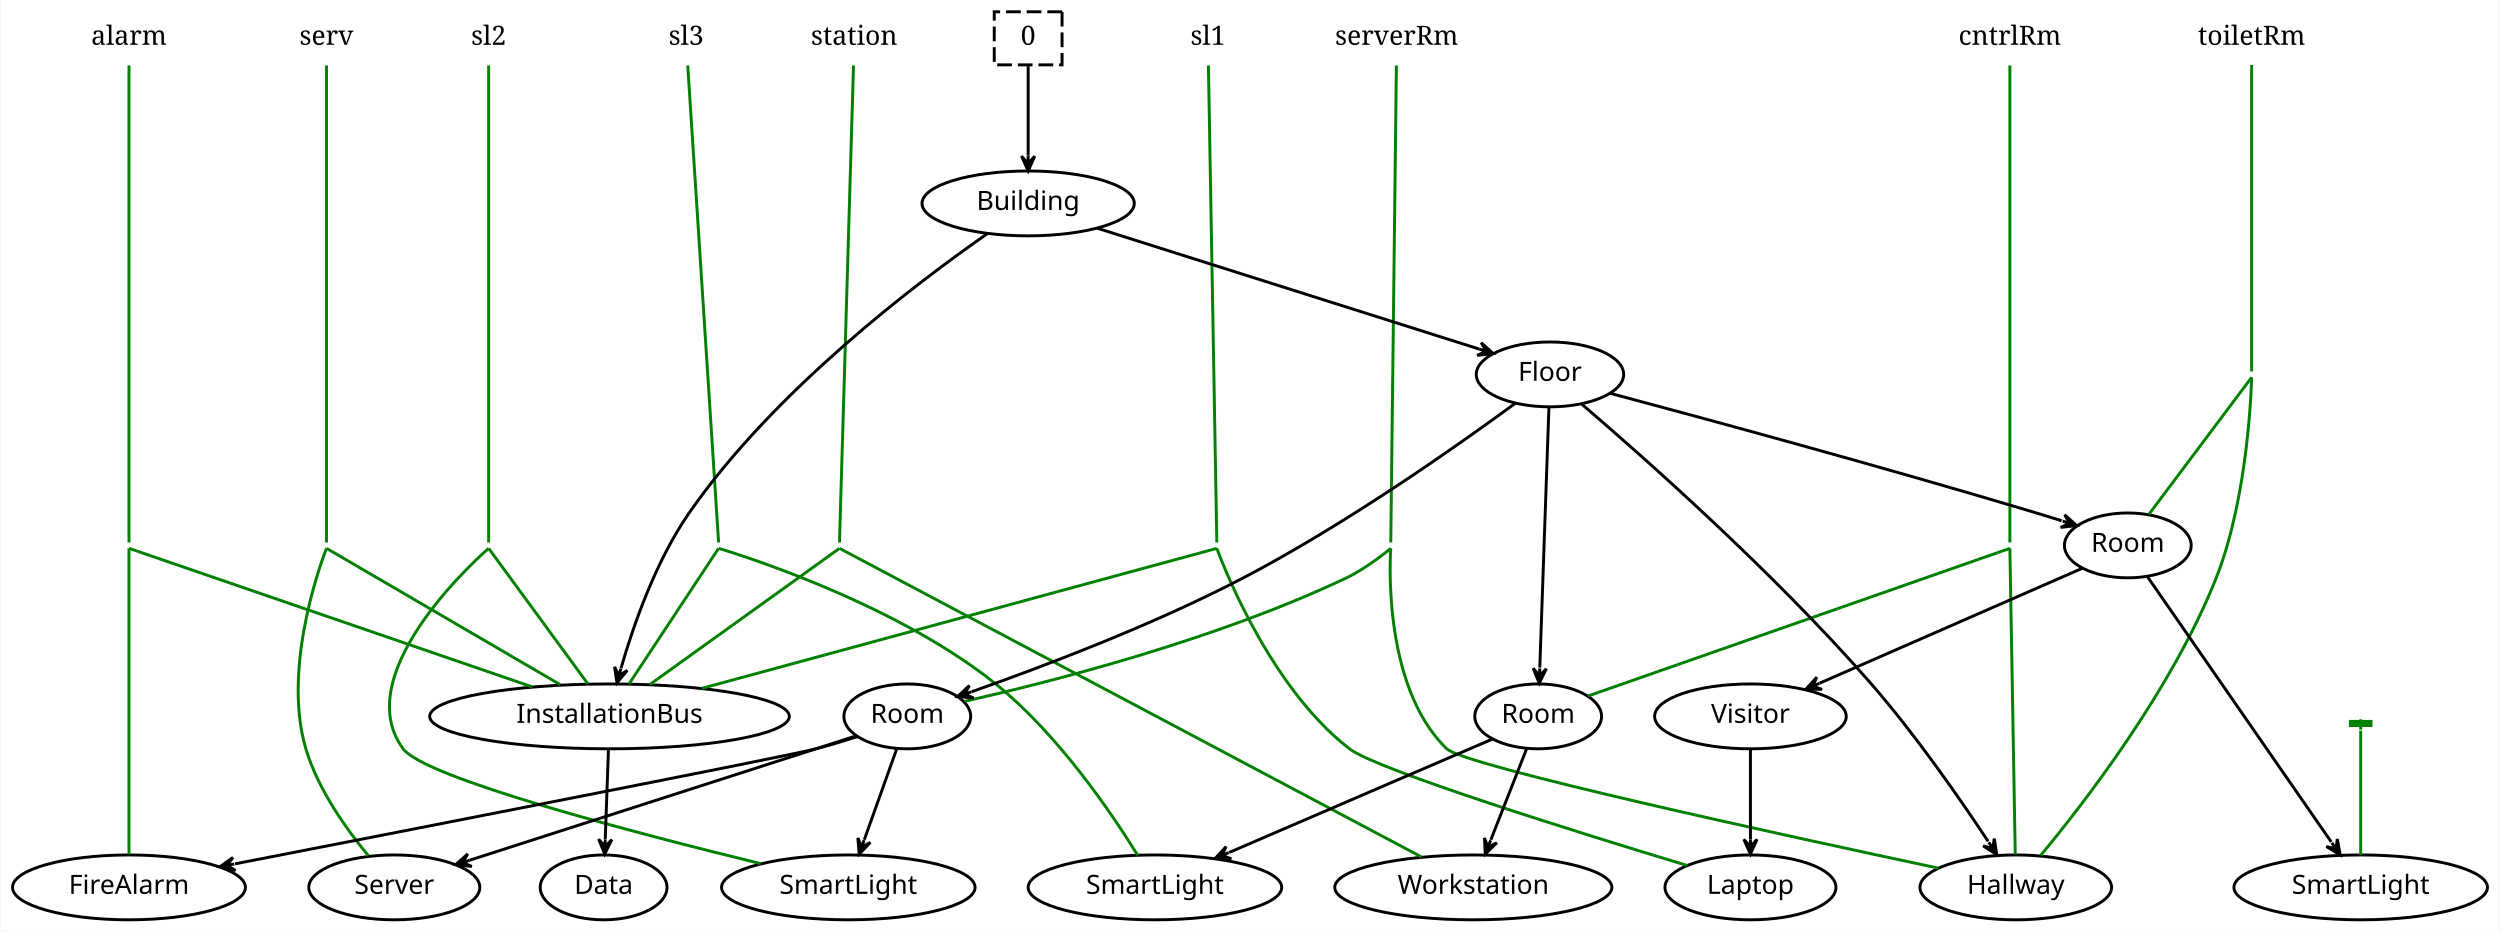
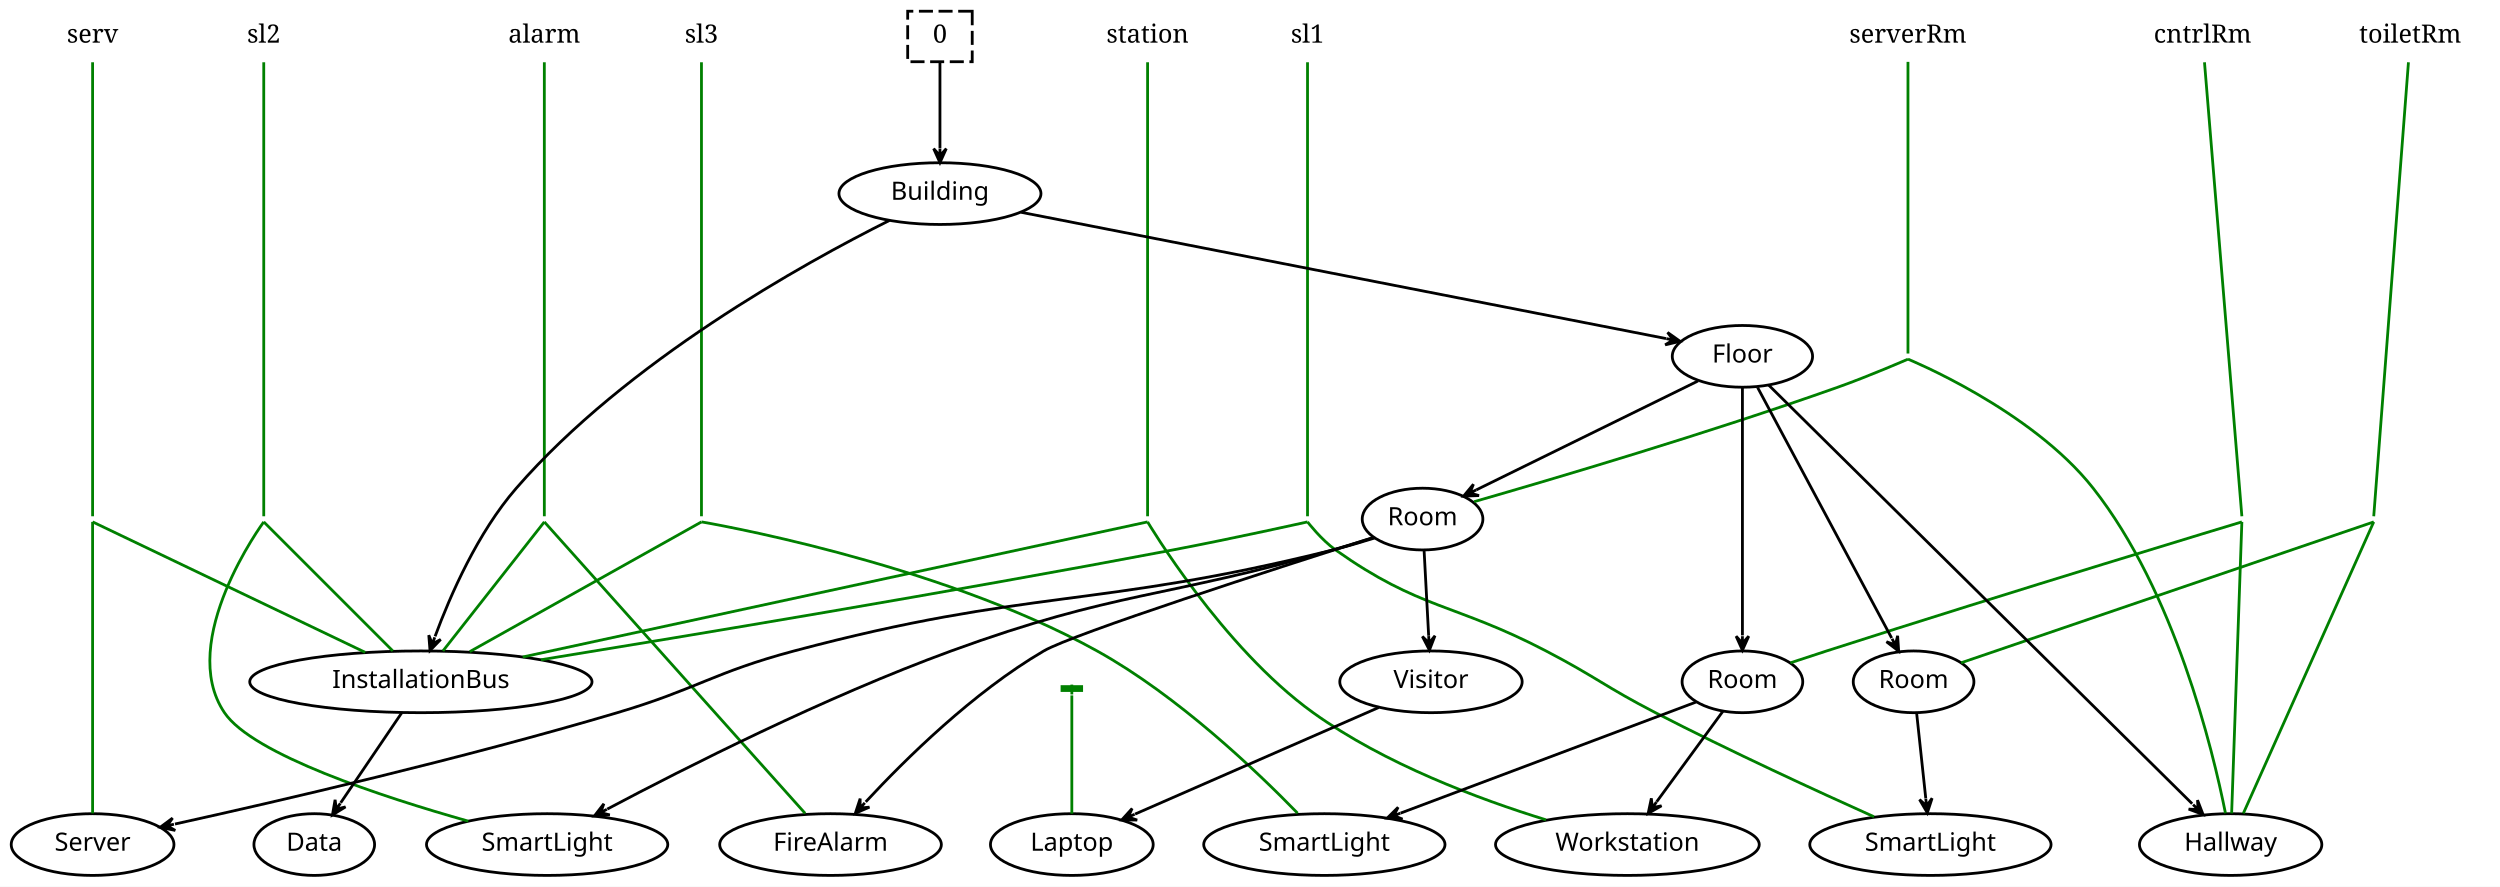
- <svg xmlns="http://www.w3.org/2000/svg" width="848pt" height="316pt" viewBox="0.00 0.00 847.50 316.00">
+ <svg xmlns="http://www.w3.org/2000/svg" width="891pt" height="316pt" viewBox="0.00 0.00 891.00 316.00">
  <g id="graph0" class="graph" transform="scale(1 1) rotate(0) translate(4 312)">
-     <polygon fill="white" stroke="none" points="-4,4 -4,-312 843.5,-312 843.5,4 -4,4" />
+     <polygon fill="white" stroke="none" points="-4,4 -4,-312 887,-312 887,4 -4,4" />
    <g id="node1" class="node">
-       <polygon fill="none" stroke="black" stroke-dasharray="5,2" points="356,-308 333,-308 333,-290 356,-290 356,-308" />
-       <text text-anchor="middle" x="344.5" y="-296.8" font-family="serif" font-size="9.00">0</text>
+       <polygon fill="none" stroke="black" stroke-dasharray="5,2" points="342.5,-308 319.5,-308 319.5,-290 342.5,-290 342.5,-308" />
+       <text text-anchor="middle" x="331" y="-296.8" font-family="serif" font-size="9.00">0</text>
    </g>
    <g id="v0_Building" class="node">
-       <ellipse fill="none" stroke="black" cx="344.5" cy="-243" rx="36" ry="11" />
-       <text text-anchor="middle" x="344.5" y="-240.8" font-family="sans-serif" font-size="9.00">Building</text>
+       <ellipse fill="none" stroke="black" cx="331" cy="-243" rx="36" ry="11" />
+       <text text-anchor="middle" x="331" y="-240.8" font-family="sans-serif" font-size="9.00">Building</text>
    </g>
    <g id="edge1" class="edge">
-       <path fill="none" stroke="black" d="M344.5,-289.562C344.5,-281.453 344.5,-269.014 344.5,-259.181" />
-       <polygon fill="black" stroke="black" points="344.5,-254.03 346.75,-259.03 344.5,-256.53 344.5,-259.03 344.5,-259.03 344.5,-259.03 344.5,-256.53 342.25,-259.03 344.5,-254.03 344.5,-254.03" />
+       <path fill="none" stroke="black" d="M331,-289.562C331,-281.453 331,-269.014 331,-259.181" />
+       <polygon fill="black" stroke="black" points="331,-254.03 333.25,-259.03 331,-256.53 331,-259.03 331,-259.03 331,-259.03 331,-256.53 328.75,-259.03 331,-254.03 331,-254.03" />
    </g>
    <g id="node2" class="node">
-       <text text-anchor="middle" x="39.5" y="-296.8" font-family="serif" font-size="9.00">alarm</text>
+       <text text-anchor="middle" x="190" y="-296.8" font-family="serif" font-size="9.00">alarm</text>
    </g>
    <g id="node12" class="node" />
    <g id="edge18" class="edge">
-       <path fill="none" stroke="green" d="M39.5,-289.801C39.5,-255.842 39.5,-128 39.5,-128" />
+       <path fill="none" stroke="green" d="M190,-289.801C190,-255.842 190,-128 190,-128" />
    </g>
    <g id="node3" class="node">
-       <text text-anchor="middle" x="677.5" y="-296.8" font-family="serif" font-size="9.00">cntrlRm</text>
+       <text text-anchor="middle" x="781" y="-296.8" font-family="serif" font-size="9.00">cntrlRm</text>
    </g>
    <g id="node13" class="node" />
    <g id="edge21" class="edge">
-       <path fill="none" stroke="green" d="M677.5,-289.801C677.5,-255.842 677.5,-128 677.5,-128" />
+       <path fill="none" stroke="green" d="M781.675,-289.801C784.472,-255.842 795,-128 795,-128" />
    </g>
    <g id="node4" class="node">
-       <text text-anchor="middle" x="106.5" y="-296.8" font-family="serif" font-size="9.00">serv</text>
+       <text text-anchor="middle" x="29" y="-296.8" font-family="serif" font-size="9.00">serv</text>
    </g>
    <g id="node14" class="node" />
    <g id="edge24" class="edge">
-       <path fill="none" stroke="green" d="M106.5,-289.801C106.5,-255.842 106.5,-128 106.5,-128" />
+       <path fill="none" stroke="green" d="M29,-289.801C29,-255.842 29,-128 29,-128" />
    </g>
    <g id="node5" class="node">
-       <text text-anchor="middle" x="469.5" y="-296.8" font-family="serif" font-size="9.00">serverRm</text>
+       <text text-anchor="middle" x="676" y="-296.8" font-family="serif" font-size="9.00">serverRm</text>
    </g>
    <g id="node15" class="node" />
    <g id="edge27" class="edge">
-       <path fill="none" stroke="green" d="M469.404,-289.801C469.004,-255.842 467.5,-128 467.5,-128" />
+       <path fill="none" stroke="green" d="M676,-289.945C676,-264.265 676,-186 676,-186" />
    </g>
    <g id="node6" class="node">
-       <text text-anchor="middle" x="405.5" y="-296.8" font-family="serif" font-size="9.00">sl1</text>
+       <text text-anchor="middle" x="462" y="-296.8" font-family="serif" font-size="9.00">sl1</text>
    </g>
    <g id="node16" class="node" />
    <g id="edge30" class="edge">
-       <path fill="none" stroke="green" d="M405.645,-289.801C406.244,-255.842 408.5,-128 408.5,-128" />
+       <path fill="none" stroke="green" d="M462,-289.801C462,-255.842 462,-128 462,-128" />
    </g>
    <g id="node7" class="node">
-       <text text-anchor="middle" x="161.5" y="-296.8" font-family="serif" font-size="9.00">sl2</text>
+       <text text-anchor="middle" x="90" y="-296.8" font-family="serif" font-size="9.00">sl2</text>
    </g>
    <g id="node17" class="node" />
    <g id="edge33" class="edge">
-       <path fill="none" stroke="green" d="M161.5,-289.801C161.5,-255.842 161.5,-128 161.5,-128" />
+       <path fill="none" stroke="green" d="M90,-289.801C90,-255.842 90,-128 90,-128" />
    </g>
    <g id="node8" class="node">
-       <text text-anchor="middle" x="228.5" y="-296.8" font-family="serif" font-size="9.00">sl3</text>
+       <text text-anchor="middle" x="246" y="-296.8" font-family="serif" font-size="9.00">sl3</text>
    </g>
    <g id="node18" class="node" />
    <g id="edge36" class="edge">
-       <path fill="none" stroke="green" d="M229.031,-289.801C231.228,-255.842 239.5,-128 239.5,-128" />
+       <path fill="none" stroke="green" d="M246,-289.801C246,-255.842 246,-128 246,-128" />
    </g>
    <g id="node9" class="node">
-       <text text-anchor="middle" x="285.5" y="-296.8" font-family="serif" font-size="9.00">station</text>
+       <text text-anchor="middle" x="405" y="-296.8" font-family="serif" font-size="9.00">station</text>
    </g>
    <g id="node19" class="node" />
    <g id="edge39" class="edge">
-       <path fill="none" stroke="green" d="M285.259,-289.801C284.26,-255.842 280.5,-128 280.5,-128" />
+       <path fill="none" stroke="green" d="M405,-289.801C405,-255.842 405,-128 405,-128" />
    </g>
    <g id="node10" class="node">
-       <text text-anchor="middle" x="759.5" y="-296.8" font-family="serif" font-size="9.00">toiletRm</text>
+       <text text-anchor="middle" x="855" y="-296.8" font-family="serif" font-size="9.00">toiletRm</text>
    </g>
    <g id="node20" class="node" />
    <g id="edge42" class="edge">
-       <path fill="none" stroke="green" d="M759.5,-289.945C759.5,-264.265 759.5,-186 759.5,-186" />
+       <path fill="none" stroke="green" d="M854.373,-289.801C851.776,-255.842 842,-128 842,-128" />
    </g>
    <g id="node11" class="node" />
-     <g id="v7_SmartLight" class="node">
-       <ellipse fill="none" stroke="black" cx="796.5" cy="-11" rx="43" ry="11" />
-       <text text-anchor="middle" x="796.5" y="-8.8" font-family="sans-serif" font-size="9.00">SmartLight</text>
+     <g id="v7_Laptop" class="node">
+       <ellipse fill="none" stroke="black" cx="378" cy="-11" rx="29" ry="11" />
+       <text text-anchor="middle" x="378" y="-8.8" font-family="sans-serif" font-size="9.00">Laptop</text>
    </g>
    <g id="edge17" class="edge">
-       <path fill="none" stroke="green" d="M796.5,-64.167C796.5,-55.586 796.5,-34.596 796.5,-22.012" />
-       <polygon fill="green" stroke="green" points="800,-67.3 793,-67.3 793,-65.9 800,-65.9 800,-67.3" />
-       <polyline fill="none" stroke="green" points="796.5,-68 796.5,-64.5 " />
+       <path fill="none" stroke="green" d="M378,-64.167C378,-55.586 378,-34.596 378,-22.012" />
+       <polygon fill="green" stroke="green" points="381.5,-67.3 374.5,-67.3 374.5,-65.9 381.5,-65.9 381.5,-67.3" />
+       <polyline fill="none" stroke="green" points="378,-68 378,-64.5 " />
    </g>
    <g id="v1_InstallationBus" class="node">
-       <ellipse fill="none" stroke="black" cx="202.5" cy="-69" rx="61" ry="11" />
-       <text text-anchor="middle" x="202.5" y="-66.8" font-family="sans-serif" font-size="9.00">InstallationBus</text>
+       <ellipse fill="none" stroke="black" cx="146" cy="-69" rx="61" ry="11" />
+       <text text-anchor="middle" x="146" y="-66.8" font-family="sans-serif" font-size="9.00">InstallationBus</text>
    </g>
    <g id="edge19" class="edge">
-       <path fill="none" stroke="green" d="M39.5,-126C39.5,-126 130.235,-94.827 176.311,-78.997" />
-     </g>
-     <g id="v12_FireAlarm" class="node">
-       <ellipse fill="none" stroke="black" cx="39.5" cy="-11" rx="39.5" ry="11" />
-       <text text-anchor="middle" x="39.5" y="-8.8" font-family="sans-serif" font-size="9.00">FireAlarm</text>
+       <path fill="none" stroke="green" d="M190,-126C190,-126 166.522,-96.119 153.866,-80.012" />
+     </g>
+     <g id="v10_FireAlarm" class="node">
+       <ellipse fill="none" stroke="black" cx="292" cy="-11" rx="39.5" ry="11" />
+       <text text-anchor="middle" x="292" y="-8.8" font-family="sans-serif" font-size="9.00">FireAlarm</text>
    </g>
    <g id="edge20" class="edge">
-       <path fill="none" stroke="green" d="M39.5,-126C39.5,-126 39.5,-50.017 39.5,-22.117" />
-     </g>
-     <g id="v8_Hallway" class="node">
-       <ellipse fill="none" stroke="black" cx="679.5" cy="-11" rx="32.5" ry="11" />
-       <text text-anchor="middle" x="679.5" y="-8.8" font-family="sans-serif" font-size="9.00">Hallway</text>
+       <path fill="none" stroke="green" d="M190,-126C190,-126 257.985,-50.017 282.948,-22.117" />
+     </g>
+     <g id="v4_Hallway" class="node">
+       <ellipse fill="none" stroke="black" cx="791" cy="-11" rx="32.5" ry="11" />
+       <text text-anchor="middle" x="791" y="-8.8" font-family="sans-serif" font-size="9.00">Hallway</text>
    </g>
    <g id="edge22" class="edge">
-       <path fill="none" stroke="green" d="M677.5,-126C677.5,-126 678.833,-50.017 679.323,-22.117" />
+       <path fill="none" stroke="green" d="M795,-126C795,-126 792.334,-50.017 791.355,-22.117" />
    </g>
    <g id="v13_Room" class="node">
-       <ellipse fill="none" stroke="black" cx="517.5" cy="-69" rx="21.5" ry="11" />
-       <text text-anchor="middle" x="517.5" y="-66.8" font-family="sans-serif" font-size="9.00">Room</text>
+       <ellipse fill="none" stroke="black" cx="617" cy="-69" rx="21.5" ry="11" />
+       <text text-anchor="middle" x="617" y="-66.8" font-family="sans-serif" font-size="9.00">Room</text>
    </g>
    <g id="edge23" class="edge">
-       <path fill="none" stroke="green" d="M677.5,-126C677.5,-126 575.4,-90.265 534.32,-75.887" />
+       <path fill="none" stroke="green" d="M795,-126C795,-126 712.566,-101.114 647,-80 642.819,-78.654 638.322,-77.172 634.114,-75.772" />
    </g>
    <g id="edge25" class="edge">
-       <path fill="none" stroke="green" d="M106.5,-126C106.5,-126 158.273,-95.799 185.778,-79.754" />
-     </g>
-     <g id="v11_Server" class="node">
-       <ellipse fill="none" stroke="black" cx="129.5" cy="-11" rx="29" ry="11" />
-       <text text-anchor="middle" x="129.5" y="-8.8" font-family="sans-serif" font-size="9.00">Server</text>
+       <path fill="none" stroke="green" d="M29,-126C29,-126 92.772,-95.477 126.153,-79.5" />
+     </g>
+     <g id="v9_Server" class="node">
+       <ellipse fill="none" stroke="black" cx="29" cy="-11" rx="29" ry="11" />
+       <text text-anchor="middle" x="29" y="-8.8" font-family="sans-serif" font-size="9.00">Server</text>
    </g>
    <g id="edge26" class="edge">
-       <path fill="none" stroke="green" d="M106.5,-126C106.5,-126 90.843,-87.122 99.5,-58 103.63,-44.108 113.431,-30.496 120.714,-21.729" />
+       <path fill="none" stroke="green" d="M29,-126C29,-126 29,-50.017 29,-22.117" />
    </g>
    <g id="edge28" class="edge">
-       <path fill="none" stroke="green" d="M467.5,-126C467.5,-126 463.888,-79.758 486.5,-58 492.566,-52.163 601.924,-28.414 653.273,-17.515" />
-     </g>
-     <g id="v9_Room" class="node">
-       <ellipse fill="none" stroke="black" cx="303.5" cy="-69" rx="21.5" ry="11" />
-       <text text-anchor="middle" x="303.5" y="-66.8" font-family="sans-serif" font-size="9.00">Room</text>
+       <path fill="none" stroke="green" d="M676,-184C676,-184 719.895,-166.103 742,-138 771.021,-101.104 784.604,-44.954 789.158,-22.154" />
+     </g>
+     <g id="v5_Room" class="node">
+       <ellipse fill="none" stroke="black" cx="503" cy="-127" rx="21.5" ry="11" />
+       <text text-anchor="middle" x="503" y="-124.8" font-family="sans-serif" font-size="9.00">Room</text>
    </g>
    <g id="edge29" class="edge">
-       <path fill="none" stroke="green" d="M467.5,-126C467.5,-126 459.736,-119.44 452.5,-116 408.244,-94.963 352.084,-80.679 322.977,-74.115" />
+       <path fill="none" stroke="green" d="M676,-184C676,-184 662.278,-178.001 651,-174 604.848,-157.626 549.514,-141.284 521.381,-133.204" />
    </g>
    <g id="edge31" class="edge">
-       <path fill="none" stroke="green" d="M408.5,-126C408.5,-126 291.415,-94.171 233.787,-78.505" />
-     </g>
-     <g id="v6_Laptop" class="node">
-       <ellipse fill="none" stroke="black" cx="589.5" cy="-11" rx="29" ry="11" />
-       <text text-anchor="middle" x="589.5" y="-8.8" font-family="sans-serif" font-size="9.00">Laptop</text>
+       <path fill="none" stroke="green" d="M462,-126C462,-126 435.409,-120.066 414,-116 334.692,-100.937 241.758,-85.473 188.787,-76.864" />
+     </g>
+     <g id="v12_SmartLight" class="node">
+       <ellipse fill="none" stroke="black" cx="684" cy="-11" rx="43" ry="11" />
+       <text text-anchor="middle" x="684" y="-8.8" font-family="sans-serif" font-size="9.00">SmartLight</text>
    </g>
    <g id="edge32" class="edge">
-       <path fill="none" stroke="green" d="M408.5,-126C408.5,-126 424.785,-80.11 453.5,-58 462.807,-50.834 532.144,-29.281 568.062,-18.413" />
+       <path fill="none" stroke="green" d="M462,-126C462,-126 466.872,-119.634 472,-116 502.169,-94.623 514.213,-97.093 547,-80 564.647,-70.8 568.313,-67.123 586,-58 612.559,-44.3 643.931,-29.873 663.892,-20.907" />
    </g>
    <g id="edge34" class="edge">
-       <path fill="none" stroke="green" d="M161.5,-126C161.5,-126 183.377,-96.119 195.17,-80.012" />
-     </g>
-     <g id="v10_SmartLight" class="node">
-       <ellipse fill="none" stroke="black" cx="283.5" cy="-11" rx="43" ry="11" />
-       <text text-anchor="middle" x="283.5" y="-8.8" font-family="sans-serif" font-size="9.00">SmartLight</text>
+       <path fill="none" stroke="green" d="M90,-126C90,-126 119.881,-96.119 135.988,-80.012" />
+     </g>
+     <g id="v8_SmartLight" class="node">
+       <ellipse fill="none" stroke="black" cx="191" cy="-11" rx="43" ry="11" />
+       <text text-anchor="middle" x="191" y="-8.8" font-family="sans-serif" font-size="9.00">SmartLight</text>
    </g>
    <g id="edge35" class="edge">
-       <path fill="none" stroke="green" d="M161.5,-126C161.5,-126 112.943,-84.402 132.5,-58 139.861,-48.063 211.909,-29.27 253.766,-19.05" />
+       <path fill="none" stroke="green" d="M90,-126C90,-126 58.701,-83.551 76,-58 86.096,-43.087 132.213,-27.997 162.891,-19.345" />
    </g>
    <g id="edge37" class="edge">
-       <path fill="none" stroke="green" d="M239.5,-126C239.5,-126 219.757,-96.119 209.115,-80.012" />
+       <path fill="none" stroke="green" d="M246,-126C246,-126 192.069,-95.799 163.419,-79.754" />
    </g>
    <g id="v14_SmartLight" class="node">
-       <ellipse fill="none" stroke="black" cx="387.5" cy="-11" rx="43" ry="11" />
-       <text text-anchor="middle" x="387.5" y="-8.8" font-family="sans-serif" font-size="9.00">SmartLight</text>
+       <ellipse fill="none" stroke="black" cx="468" cy="-11" rx="43" ry="11" />
+       <text text-anchor="middle" x="468" y="-8.8" font-family="sans-serif" font-size="9.00">SmartLight</text>
    </g>
    <g id="edge38" class="edge">
-       <path fill="none" stroke="green" d="M239.5,-126C239.5,-126 297.257,-109.151 333.5,-80 354.644,-62.993 372.751,-36.284 381.639,-21.924" />
+       <path fill="none" stroke="green" d="M246,-126C246,-126 329.37,-111.999 387,-80 415.894,-63.956 444.201,-36.856 458.462,-22.179" />
    </g>
    <g id="edge40" class="edge">
-       <path fill="none" stroke="green" d="M280.5,-126C280.5,-126 238.434,-95.799 216.087,-79.754" />
+       <path fill="none" stroke="green" d="M405,-126C405,-126 253.566,-93.257 182.286,-77.846" />
    </g>
    <g id="v15_Workstation" class="node">
-       <ellipse fill="none" stroke="black" cx="495.5" cy="-11" rx="47" ry="11" />
-       <text text-anchor="middle" x="495.5" y="-8.8" font-family="sans-serif" font-size="9.00">Workstation</text>
+       <ellipse fill="none" stroke="black" cx="576" cy="-11" rx="47" ry="11" />
+       <text text-anchor="middle" x="576" y="-8.8" font-family="sans-serif" font-size="9.00">Workstation</text>
    </g>
    <g id="edge41" class="edge">
-       <path fill="none" stroke="green" d="M280.5,-126C280.5,-126 426.557,-48.556 477.906,-21.329" />
-     </g>
-     <g id="v4_Room" class="node">
-       <ellipse fill="none" stroke="black" cx="717.5" cy="-127" rx="21.5" ry="11" />
-       <text text-anchor="middle" x="717.5" y="-124.8" font-family="sans-serif" font-size="9.00">Room</text>
+       <path fill="none" stroke="green" d="M405,-126C405,-126 431.503,-81.344 464,-58 489.438,-39.727 523.206,-27.142 546.989,-19.814" />
    </g>
    <g id="edge43" class="edge">
-       <path fill="none" stroke="green" d="M759.5,-184C759.5,-184 736.608,-153.477 724.625,-137.5" />
+       <path fill="none" stroke="green" d="M842,-126C842,-126 808.008,-50.017 795.526,-22.117" />
+     </g>
+     <g id="v11_Room" class="node">
+       <ellipse fill="none" stroke="black" cx="678" cy="-69" rx="21.5" ry="11" />
+       <text text-anchor="middle" x="678" y="-66.8" font-family="sans-serif" font-size="9.00">Room</text>
    </g>
    <g id="edge44" class="edge">
-       <path fill="none" stroke="green" d="M759.5,-184C759.5,-184 758.794,-144.535 747.5,-116 732.495,-78.089 702.582,-39.47 687.952,-21.852" />
+       <path fill="none" stroke="green" d="M842,-126C842,-126 736.835,-90.09 694.933,-75.782" />
    </g>
    <g id="edge2" class="edge">
-       <path fill="none" stroke="black" d="M330.577,-232.684C306.851,-216.174 258.357,-179.573 229.5,-138 218.147,-121.644 210.574,-99.823 206.409,-85.362" />
-       <polygon fill="black" stroke="black" points="205.028,-80.391 208.534,-84.606 205.697,-82.8 206.366,-85.209 206.366,-85.209 206.366,-85.209 205.697,-82.8 204.198,-85.811 205.028,-80.391 205.028,-80.391" />
+       <path fill="none" stroke="black" d="M313.009,-233.444C282.294,-218.08 219.264,-183.161 180,-138 166.271,-122.209 156.507,-99.898 151.063,-85.199" />
+       <polygon fill="black" stroke="black" points="149.253,-80.153 153.059,-84.1 150.097,-82.507 150.941,-84.86 150.941,-84.86 150.941,-84.86 150.097,-82.507 148.823,-85.62 149.253,-80.153 149.253,-80.153" />
    </g>
    <g id="v3_Floor" class="node">
-       <ellipse fill="none" stroke="black" cx="521.5" cy="-185" rx="25" ry="11" />
-       <text text-anchor="middle" x="521.5" y="-182.8" font-family="sans-serif" font-size="9.00">Floor</text>
+       <ellipse fill="none" stroke="black" cx="617" cy="-185" rx="25" ry="11" />
+       <text text-anchor="middle" x="617" y="-182.8" font-family="sans-serif" font-size="9.00">Floor</text>
    </g>
    <g id="edge3" class="edge">
-       <path fill="none" stroke="black" d="M368.004,-234.564C401.705,-223.901 463.43,-204.372 497.438,-193.613" />
-       <polygon fill="black" stroke="black" points="502.247,-192.091 498.159,-195.745 499.864,-192.845 497.48,-193.6 497.48,-193.6 497.48,-193.6 499.864,-192.845 496.802,-191.454 502.247,-192.091 502.247,-192.091" />
+       <path fill="none" stroke="black" d="M359.997,-236.322C415.439,-225.466 535.759,-201.907 589.78,-191.33" />
+       <polygon fill="black" stroke="black" points="594.797,-190.347 590.323,-193.516 592.344,-190.828 589.89,-191.308 589.89,-191.308 589.89,-191.308 592.344,-190.828 589.458,-189.1 594.797,-190.347 594.797,-190.347" />
    </g>
    <g id="v2_Data" class="node">
-       <ellipse fill="none" stroke="black" cx="200.5" cy="-11" rx="21.5" ry="11" />
-       <text text-anchor="middle" x="200.5" y="-8.8" font-family="sans-serif" font-size="9.00">Data</text>
+       <ellipse fill="none" stroke="black" cx="108" cy="-11" rx="21.5" ry="11" />
+       <text text-anchor="middle" x="108" y="-8.8" font-family="sans-serif" font-size="9.00">Data</text>
    </g>
    <g id="edge4" class="edge">
-       <path fill="none" stroke="black" d="M202.142,-57.988C201.839,-49.494 201.399,-37.17 201.051,-27.417" />
-       <polygon fill="black" stroke="black" points="200.868,-22.304 203.295,-27.22 200.957,-24.802 201.047,-27.301 201.047,-27.301 201.047,-27.301 200.957,-24.802 198.798,-27.381 200.868,-22.304 200.868,-22.304" />
+       <path fill="none" stroke="black" d="M139.206,-57.988C133.134,-49.04 124.178,-35.841 117.415,-25.875" />
+       <polygon fill="black" stroke="black" points="114.481,-21.551 119.151,-24.425 115.885,-23.62 117.289,-25.689 117.289,-25.689 117.289,-25.689 115.885,-23.62 115.427,-26.952 114.481,-21.551 114.481,-21.551" />
    </g>
    <g id="edge5" class="edge">
-       <path fill="none" stroke="black" d="M541.897,-178.596C573.138,-170.256 634.667,-153.579 686.5,-138 689.276,-137.166 692.182,-136.265 695.056,-135.357" />
-       <polygon fill="black" stroke="black" points="700.159,-133.729 696.079,-137.393 697.777,-134.489 695.395,-135.249 695.395,-135.249 695.395,-135.249 697.777,-134.489 694.712,-133.106 700.159,-133.729 700.159,-133.729" />
+       <path fill="none" stroke="black" d="M626.355,-174.753C655.251,-146.188 743.19,-59.261 777.286,-25.556" />
+       <polygon fill="black" stroke="black" points="781.17,-21.717 779.196,-26.832 779.392,-23.474 777.614,-25.232 777.614,-25.232 777.614,-25.232 779.392,-23.474 776.032,-23.632 781.17,-21.717 781.17,-21.717" />
    </g>
    <g id="edge6" class="edge">
-       <path fill="none" stroke="black" d="M532.346,-174.85C552.694,-157.433 597.514,-117.866 630.5,-80 645.614,-62.651 660.751,-40.79 670.117,-26.611" />
-       <polygon fill="black" stroke="black" points="673.064,-22.114 672.205,-27.529 671.693,-24.205 670.323,-26.296 670.323,-26.296 670.323,-26.296 671.693,-24.205 668.441,-25.063 673.064,-22.114 673.064,-22.114" />
+       <path fill="none" stroke="black" d="M601.149,-176.213C580.472,-166.057 544.328,-148.302 522.145,-137.405" />
+       <polygon fill="black" stroke="black" points="517.634,-135.189 523.114,-135.374 519.878,-136.291 522.122,-137.393 522.122,-137.393 522.122,-137.393 519.878,-136.291 521.13,-139.413 517.634,-135.189 517.634,-135.189" />
    </g>
    <g id="edge7" class="edge">
-       <path fill="none" stroke="black" d="M509.797,-175.249C491.018,-161.465 452.684,-134.375 417.5,-116 386.593,-99.858 348.703,-85.584 325.332,-77.368" />
-       <polygon fill="black" stroke="black" points="320.573,-75.709 326.036,-75.231 322.934,-76.532 325.295,-77.355 325.295,-77.355 325.295,-77.355 322.934,-76.532 324.554,-79.48 320.573,-75.709 320.573,-75.709" />
+       <path fill="none" stroke="black" d="M622.413,-173.883C633.248,-153.636 657.633,-108.064 670.194,-84.588" />
+       <polygon fill="black" stroke="black" points="672.686,-79.931 672.311,-85.401 671.506,-82.136 670.327,-84.34 670.327,-84.34 670.327,-84.34 671.506,-82.136 668.343,-83.278 672.686,-79.931 672.686,-79.931" />
    </g>
    <g id="edge8" class="edge">
-       <path fill="none" stroke="black" d="M521.145,-173.883C520.444,-153.906 518.878,-109.276 518.045,-85.54" />
-       <polygon fill="black" stroke="black" points="517.86,-80.258 520.284,-85.176 517.948,-82.756 518.035,-85.255 518.035,-85.255 518.035,-85.255 517.948,-82.756 515.787,-85.334 517.86,-80.258 517.86,-80.258" />
-     </g>
-     <g id="v5_Visitor" class="node">
-       <ellipse fill="none" stroke="black" cx="589.5" cy="-69" rx="32.5" ry="11" />
-       <text text-anchor="middle" x="589.5" y="-66.8" font-family="sans-serif" font-size="9.00">Visitor</text>
+       <path fill="none" stroke="black" d="M617,-173.883C617,-153.906 617,-109.276 617,-85.54" />
+       <polygon fill="black" stroke="black" points="617,-80.258 619.25,-85.258 617,-82.758 617,-85.258 617,-85.258 617,-85.258 617,-82.758 614.75,-85.258 617,-80.258 617,-80.258" />
+     </g>
+     <g id="v6_Visitor" class="node">
+       <ellipse fill="none" stroke="black" cx="506" cy="-69" rx="32.5" ry="11" />
+       <text text-anchor="middle" x="506" y="-66.8" font-family="sans-serif" font-size="9.00">Visitor</text>
    </g>
    <g id="edge9" class="edge">
-       <path fill="none" stroke="black" d="M702.06,-119.245C679.901,-109.55 638.901,-91.613 612.975,-80.27" />
-       <polygon fill="black" stroke="black" points="608.317,-78.232 613.8,-78.175 610.607,-79.234 612.898,-80.237 612.898,-80.237 612.898,-80.237 610.607,-79.234 611.996,-82.298 608.317,-78.232 608.317,-78.232" />
+       <path fill="none" stroke="black" d="M503.536,-115.988C503.991,-107.494 504.652,-95.17 505.174,-85.417" />
+       <polygon fill="black" stroke="black" points="505.448,-80.304 507.427,-85.417 505.314,-82.8 505.18,-85.297 505.18,-85.297 505.18,-85.297 505.314,-82.8 502.934,-85.176 505.448,-80.304 505.448,-80.304" />
    </g>
    <g id="edge10" class="edge">
-       <path fill="none" stroke="black" d="M724.235,-116.28C738.158,-96.19 770.167,-49.999 786.507,-26.42" />
-       <polygon fill="black" stroke="black" points="789.556,-22.02 788.558,-27.411 788.132,-24.075 786.708,-26.13 786.708,-26.13 786.708,-26.13 788.132,-24.075 784.859,-24.848 789.556,-22.02 789.556,-22.02" />
+       <path fill="none" stroke="black" d="M485.437,-120.359C480.758,-118.898 475.698,-117.355 471,-116 410.923,-98.671 393.736,-101.439 335,-80 290.072,-63.601 240.108,-38.314 212.43,-23.639" />
+       <polygon fill="black" stroke="black" points="207.856,-21.203 213.327,-21.567 210.062,-22.378 212.269,-23.553 212.269,-23.553 212.269,-23.553 210.062,-22.378 211.211,-25.539 207.856,-21.203 207.856,-21.203" />
    </g>
    <g id="edge11" class="edge">
-       <path fill="none" stroke="black" d="M589.5,-57.988C589.5,-49.494 589.5,-37.17 589.5,-27.417" />
-       <polygon fill="black" stroke="black" points="589.5,-22.304 591.75,-27.304 589.5,-24.804 589.5,-27.304 589.5,-27.304 589.5,-27.304 589.5,-24.804 587.25,-27.304 589.5,-22.304 589.5,-22.304" />
+       <path fill="none" stroke="black" d="M485.833,-120.228C481.062,-118.735 475.857,-117.21 471,-116 386.754,-95.016 362.888,-102.375 279,-80 250.344,-72.357 244.432,-66.441 216,-58 160.861,-41.631 95.378,-26.488 58.357,-18.316" />
+       <polygon fill="black" stroke="black" points="53.106,-17.162 58.472,-16.038 55.547,-17.698 57.989,-18.235 57.989,-18.235 57.989,-18.235 55.547,-17.698 57.506,-20.433 53.106,-17.162 53.106,-17.162" />
    </g>
    <g id="edge12" class="edge">
-       <path fill="none" stroke="black" d="M299.924,-57.988C296.863,-49.415 292.408,-36.941 288.91,-27.147" />
-       <polygon fill="black" stroke="black" points="287.18,-22.304 290.981,-26.256 288.021,-24.658 288.862,-27.013 288.862,-27.013 288.862,-27.013 288.021,-24.658 286.743,-27.769 287.18,-22.304 287.18,-22.304" />
+       <path fill="none" stroke="black" d="M485.433,-120.447C451.295,-109.594 378.42,-86.093 368,-80 342.854,-65.295 318.638,-41.404 304.543,-26.208" />
+       <polygon fill="black" stroke="black" points="300.844,-22.168 305.88,-24.336 302.532,-24.011 304.22,-25.855 304.22,-25.855 304.22,-25.855 302.532,-24.011 302.561,-27.375 300.844,-22.168 300.844,-22.168" />
    </g>
    <g id="edge13" class="edge">
-       <path fill="none" stroke="black" d="M286.121,-62.391C281.681,-60.959 276.914,-59.422 272.5,-58 231.435,-44.772 183.728,-29.431 155.112,-20.232" />
-       <polygon fill="black" stroke="black" points="150.342,-18.699 155.791,-18.087 152.722,-19.464 155.102,-20.229 155.102,-20.229 155.102,-20.229 152.722,-19.464 154.414,-22.371 150.342,-18.699 150.342,-18.699" />
+       <path fill="none" stroke="black" d="M487.388,-59.857C464.377,-49.79 425.237,-32.666 400.546,-21.864" />
+       <polygon fill="black" stroke="black" points="395.809,-19.792 401.292,-19.734 398.1,-20.794 400.39,-21.796 400.39,-21.796 400.39,-21.796 398.1,-20.794 399.488,-23.857 395.809,-19.792 395.809,-19.792" />
    </g>
    <g id="edge14" class="edge">
-       <path fill="none" stroke="black" d="M286.55,-62.137C282.017,-60.677 277.098,-59.191 272.5,-58 262.988,-55.536 138.43,-31.232 75.448,-18.982" />
-       <polygon fill="black" stroke="black" points="70.286,-17.979 75.624,-16.724 72.74,-18.456 75.194,-18.933 75.194,-18.933 75.194,-18.933 72.74,-18.456 74.765,-21.142 70.286,-17.979 70.286,-17.979" />
+       <path fill="none" stroke="black" d="M679.073,-57.988C679.983,-49.494 681.303,-37.17 682.348,-27.417" />
+       <polygon fill="black" stroke="black" points="682.896,-22.304 684.6,-27.515 682.63,-24.79 682.363,-27.275 682.363,-27.275 682.363,-27.275 682.63,-24.79 680.126,-27.036 682.896,-22.304 682.896,-22.304" />
    </g>
    <g id="edge15" class="edge">
-       <path fill="none" stroke="black" d="M501.819,-61.245C479.695,-51.715 439.079,-34.219 412.693,-22.852" />
-       <polygon fill="black" stroke="black" points="407.94,-20.805 413.422,-20.717 410.236,-21.794 412.532,-22.783 412.532,-22.783 412.532,-22.783 410.236,-21.794 411.642,-24.849 407.94,-20.805 407.94,-20.805" />
+       <path fill="none" stroke="black" d="M600.485,-61.793C575.025,-52.224 525.919,-33.768 495.171,-22.212" />
+       <polygon fill="black" stroke="black" points="490.4,-20.419 495.872,-20.072 492.74,-21.298 495.08,-22.178 495.08,-22.178 495.08,-22.178 492.74,-21.298 494.289,-24.284 490.4,-20.419 490.4,-20.419" />
    </g>
    <g id="edge16" class="edge">
-       <path fill="none" stroke="black" d="M513.567,-57.988C510.199,-49.415 505.298,-36.941 501.45,-27.147" />
-       <polygon fill="black" stroke="black" points="499.548,-22.304 503.47,-26.135 500.462,-24.631 501.376,-26.958 501.376,-26.958 501.376,-26.958 500.462,-24.631 499.282,-27.78 499.548,-22.304 499.548,-22.304" />
+       <path fill="none" stroke="black" d="M610.045,-58.5C603.568,-49.654 593.826,-36.347 586.42,-26.232" />
+       <polygon fill="black" stroke="black" points="583.405,-22.115 588.175,-24.82 584.882,-24.132 586.359,-26.149 586.359,-26.149 586.359,-26.149 584.882,-24.132 584.544,-27.478 583.405,-22.115 583.405,-22.115" />
    </g>
  </g>
</svg>
